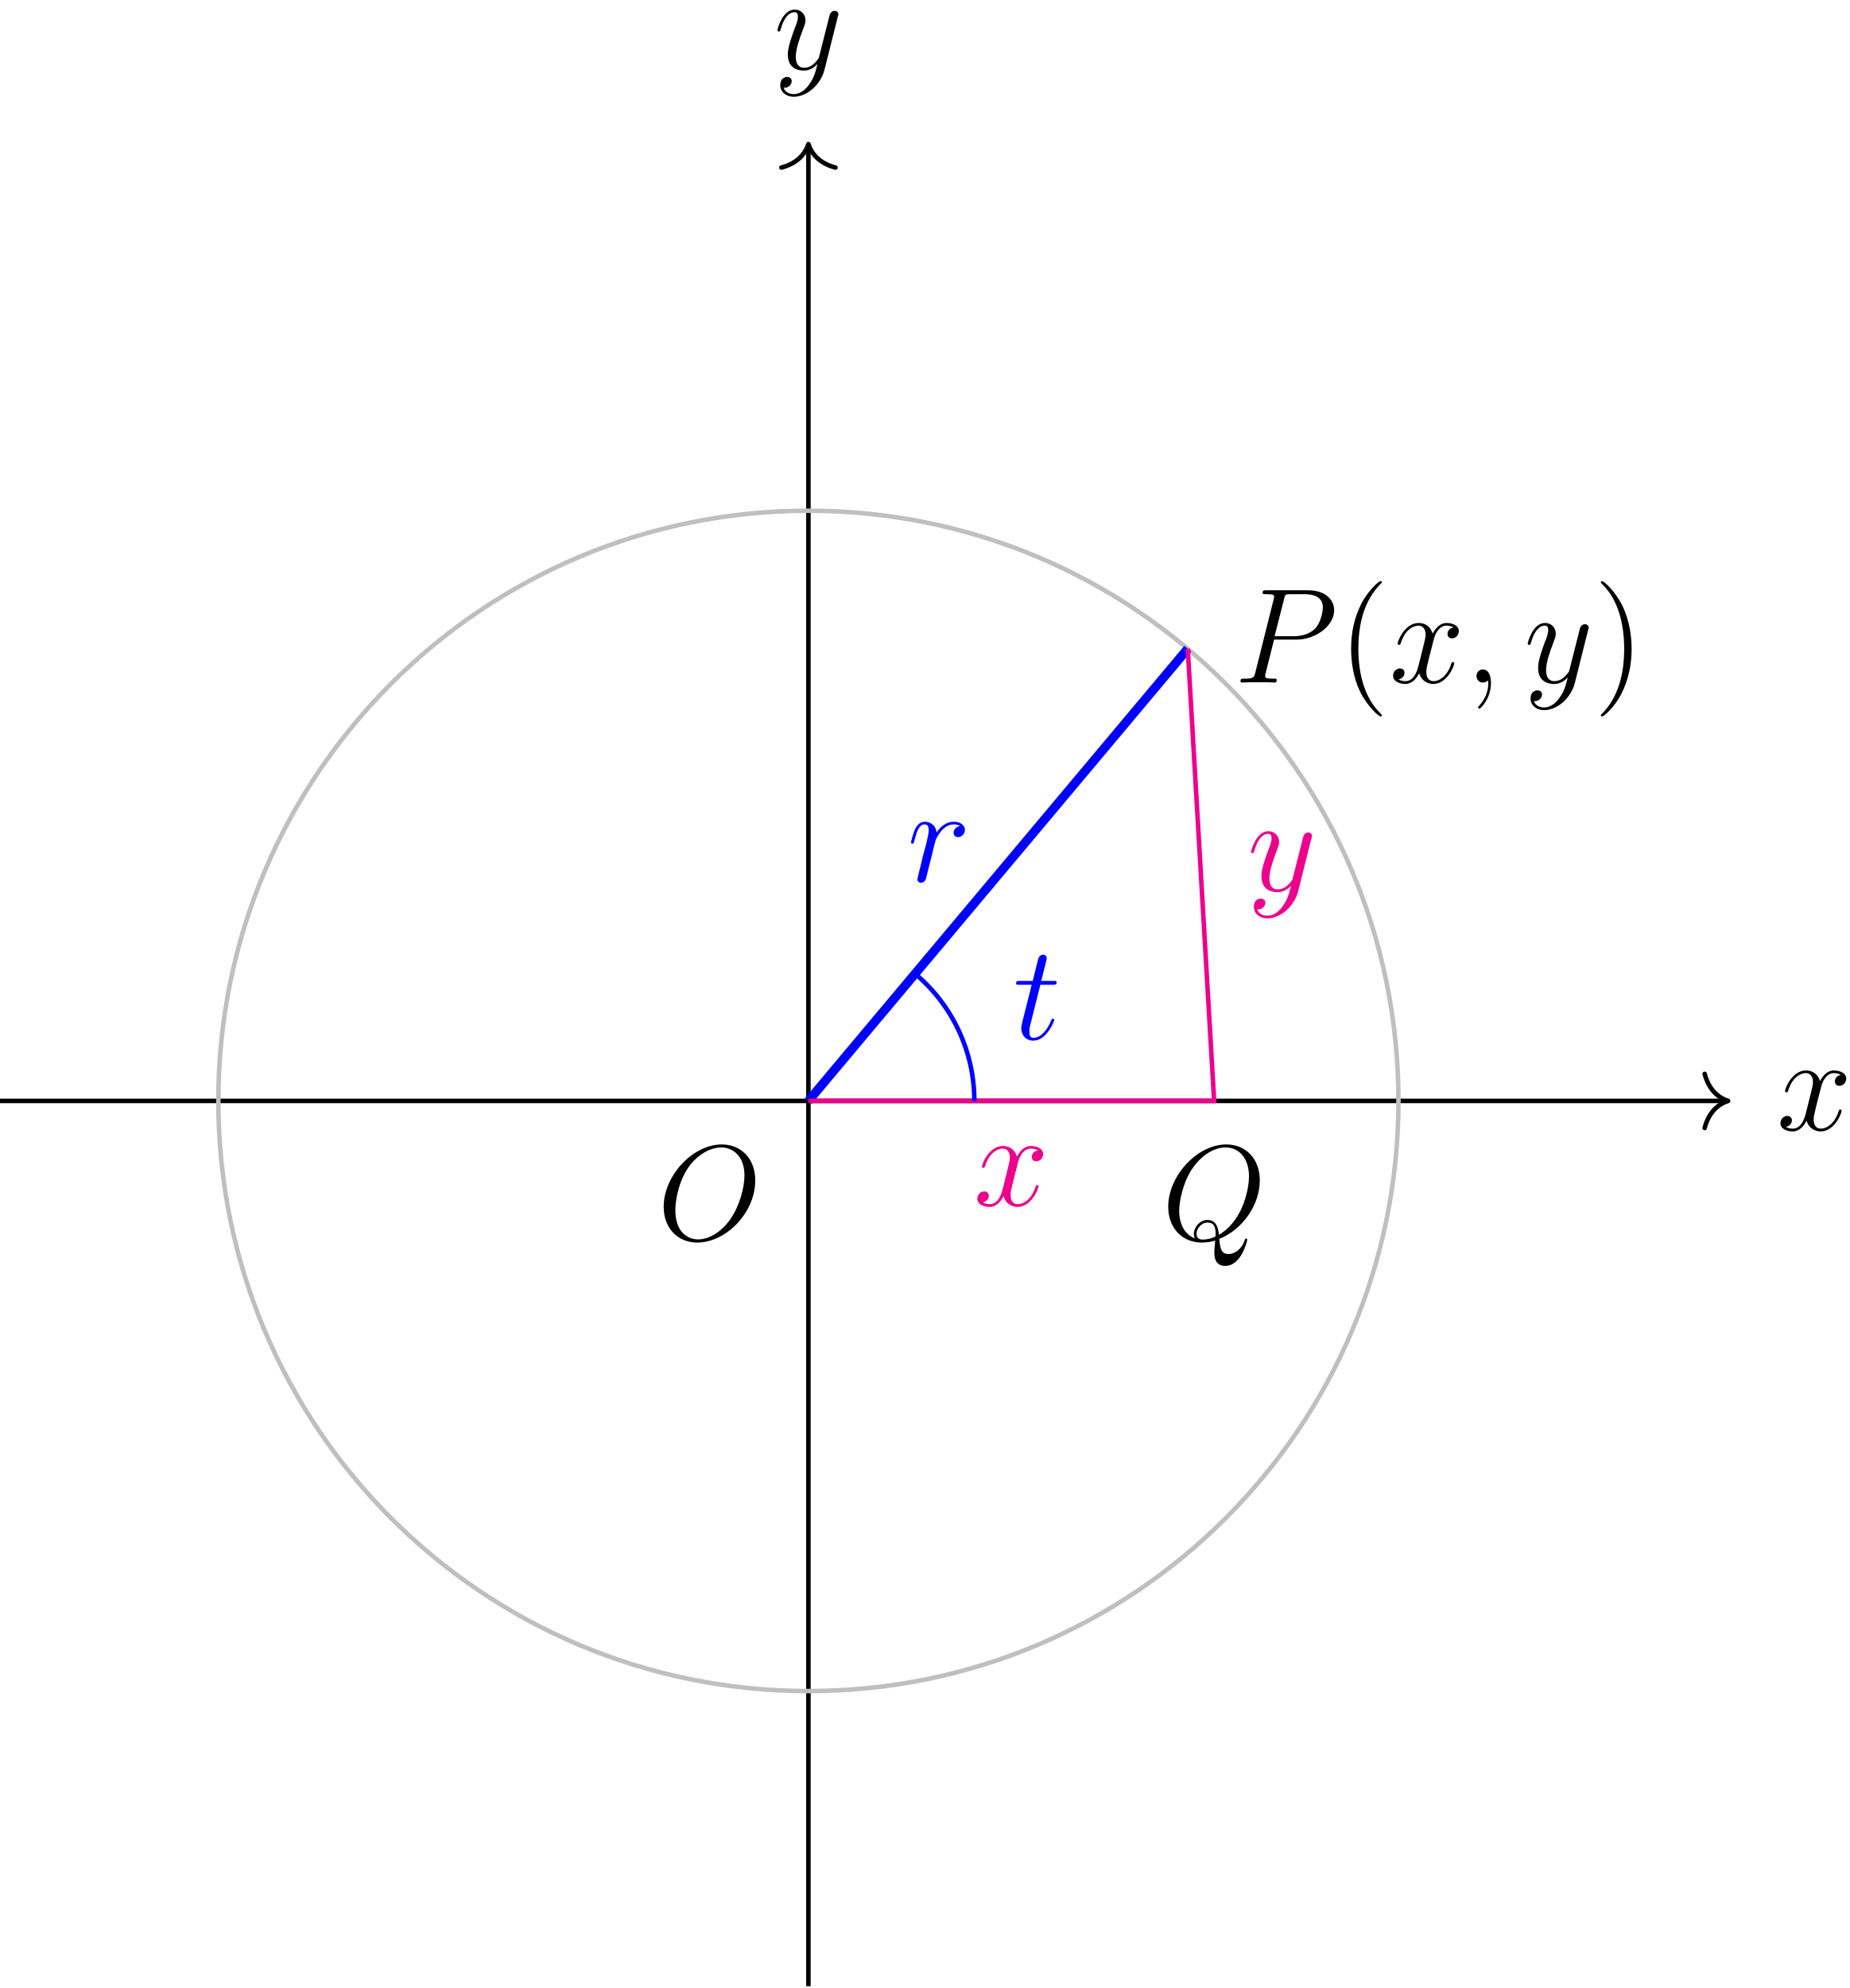
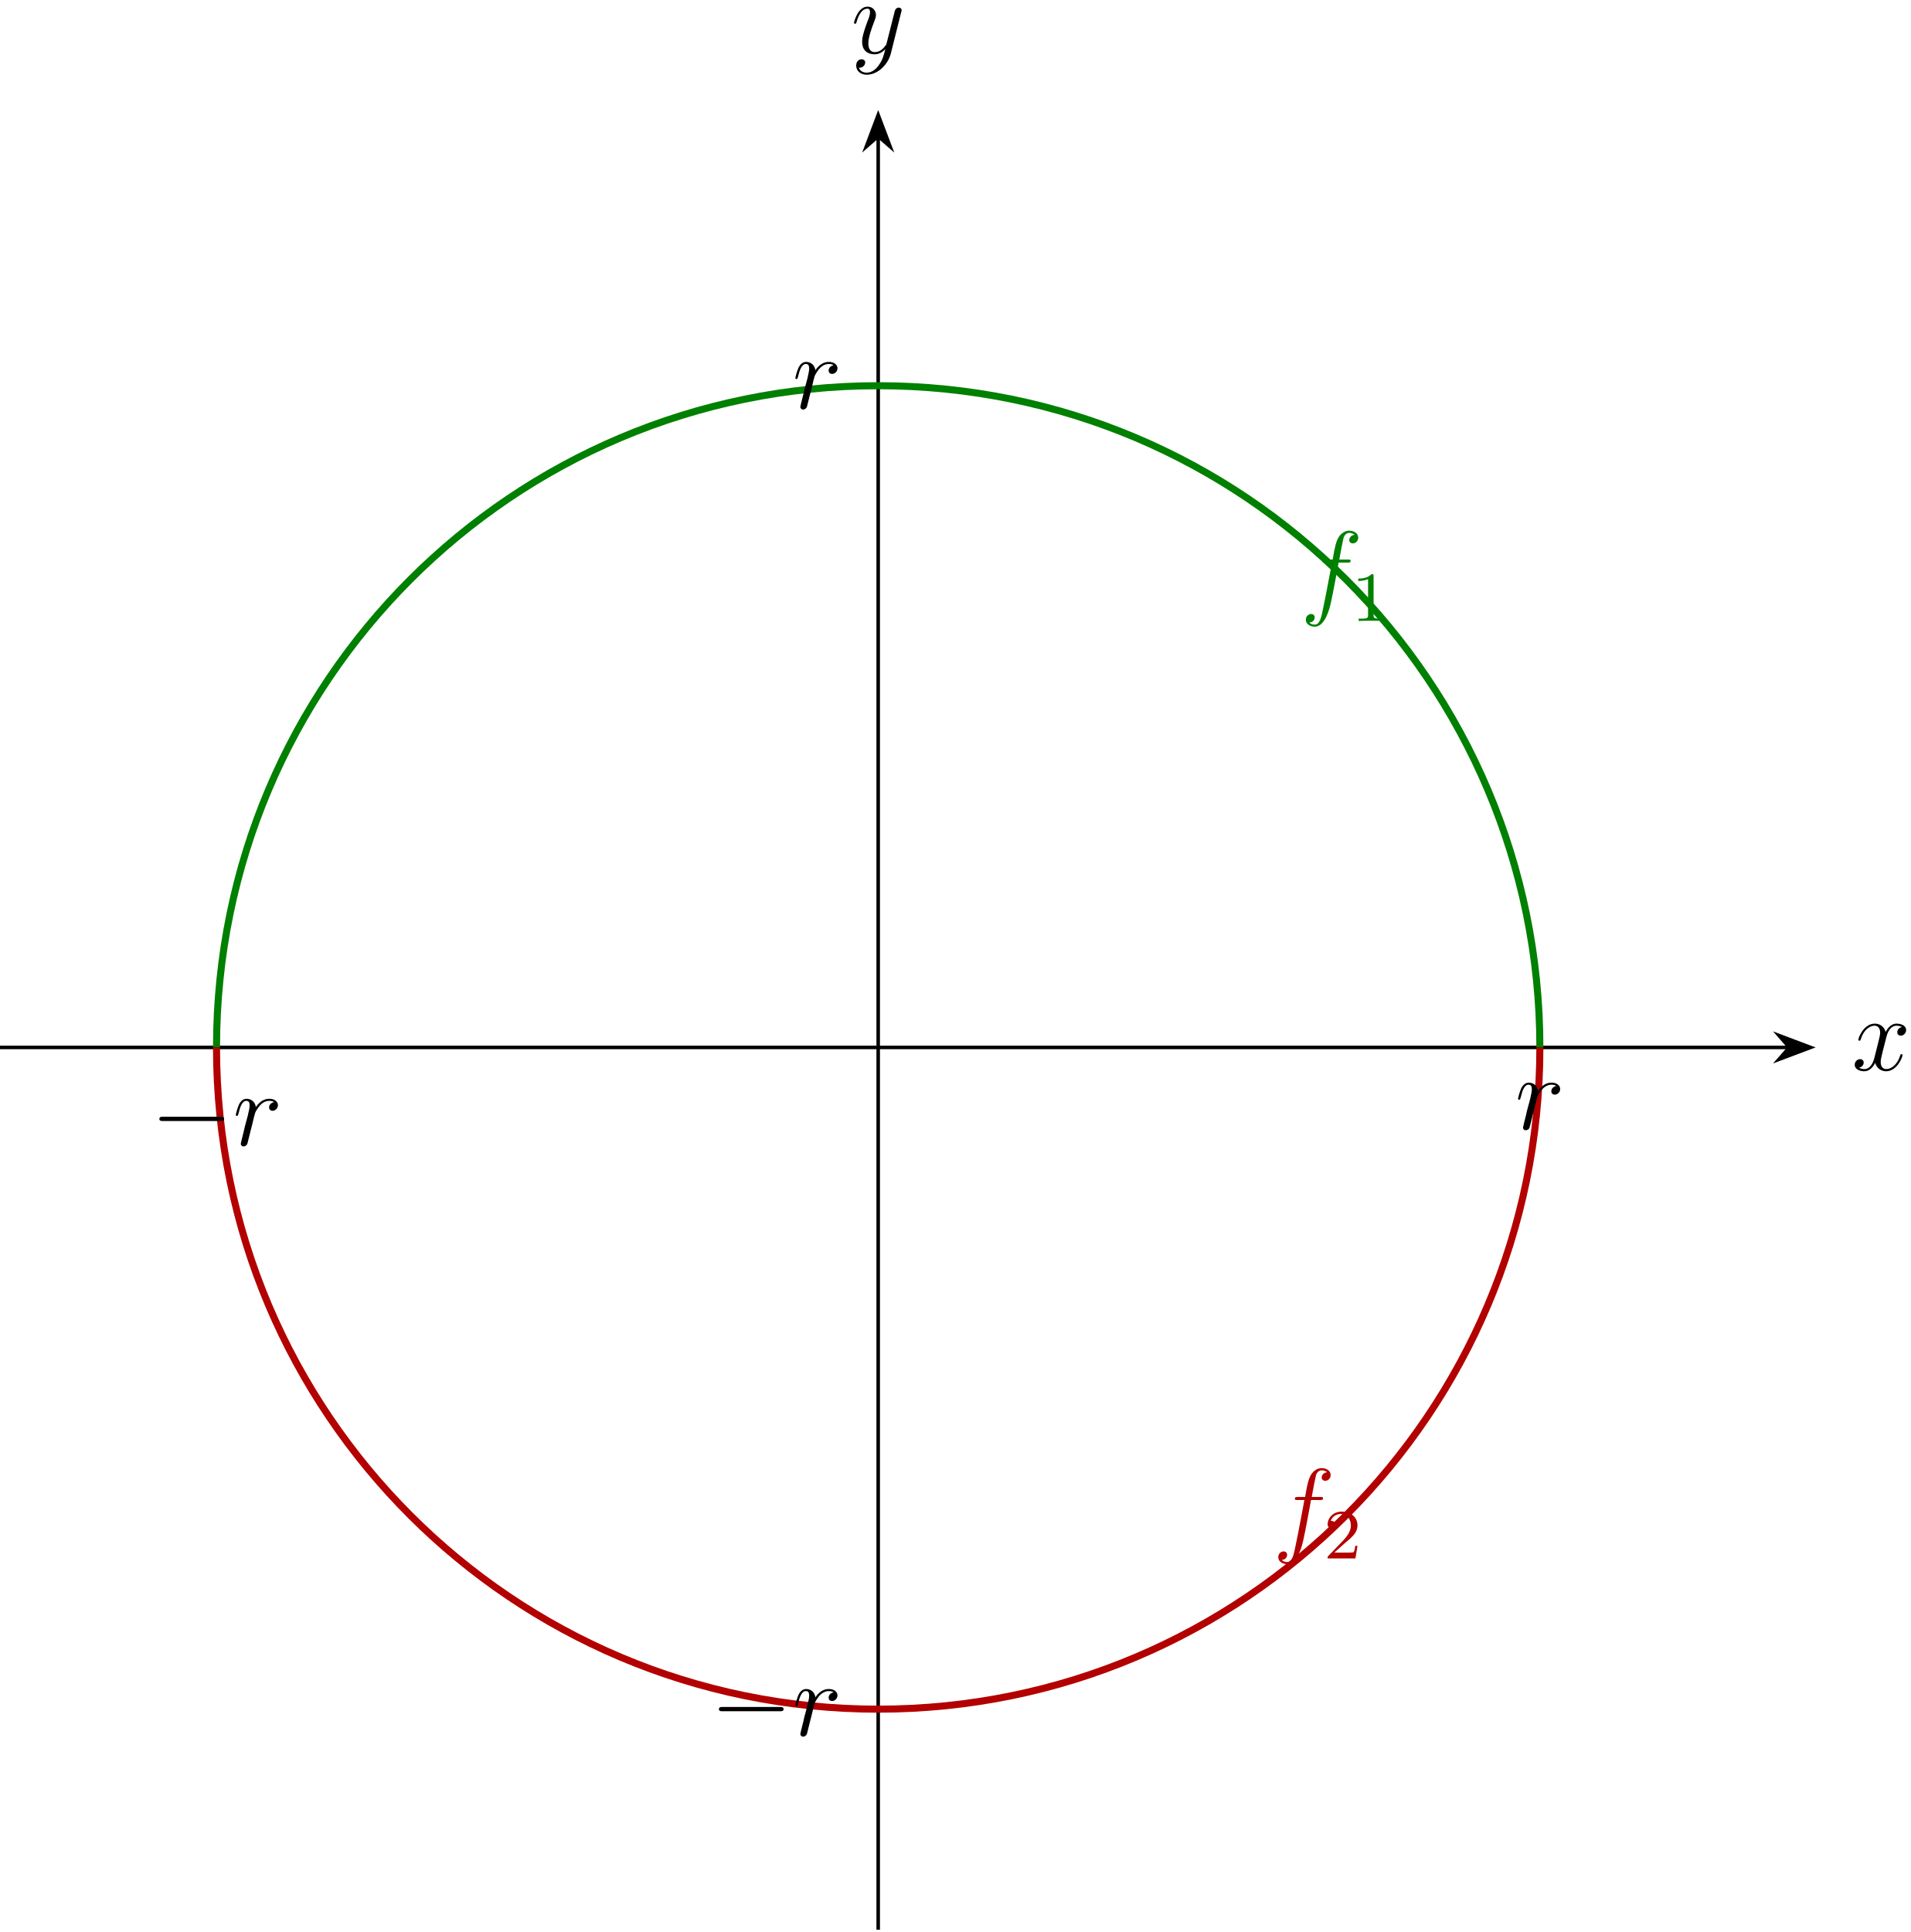
- <svg xmlns="http://www.w3.org/2000/svg" xmlns:xlink="http://www.w3.org/1999/xlink" width="163.467pt" height="175.69pt" viewBox="0 0 163.467 175.69">
+ <svg xmlns="http://www.w3.org/2000/svg" xmlns:xlink="http://www.w3.org/1999/xlink" width="216.054pt" height="218.494pt" viewBox="0 0 216.054 218.494">
  <defs>
    <g>
      <g id="glyph-0-0">
        <path d="M 5.672 -4.875 C 5.281 -4.812 5.141 -4.516 5.141 -4.297 C 5.141 -4 5.359 -3.906 5.531 -3.906 C 5.891 -3.906 6.141 -4.219 6.141 -4.547 C 6.141 -5.047 5.562 -5.266 5.062 -5.266 C 4.344 -5.266 3.938 -4.547 3.828 -4.328 C 3.547 -5.219 2.812 -5.266 2.594 -5.266 C 1.375 -5.266 0.734 -3.703 0.734 -3.438 C 0.734 -3.391 0.781 -3.328 0.859 -3.328 C 0.953 -3.328 0.984 -3.406 1 -3.453 C 1.406 -4.781 2.219 -5.031 2.562 -5.031 C 3.094 -5.031 3.203 -4.531 3.203 -4.25 C 3.203 -3.984 3.125 -3.703 2.984 -3.125 L 2.578 -1.5 C 2.406 -0.781 2.062 -0.125 1.422 -0.125 C 1.359 -0.125 1.062 -0.125 0.812 -0.281 C 1.25 -0.359 1.344 -0.719 1.344 -0.859 C 1.344 -1.094 1.156 -1.25 0.938 -1.25 C 0.641 -1.25 0.328 -0.984 0.328 -0.609 C 0.328 -0.109 0.891 0.125 1.406 0.125 C 1.984 0.125 2.391 -0.328 2.641 -0.828 C 2.828 -0.125 3.438 0.125 3.875 0.125 C 5.094 0.125 5.734 -1.453 5.734 -1.703 C 5.734 -1.766 5.688 -1.812 5.625 -1.812 C 5.516 -1.812 5.5 -1.75 5.469 -1.656 C 5.141 -0.609 4.453 -0.125 3.906 -0.125 C 3.484 -0.125 3.266 -0.438 3.266 -0.922 C 3.266 -1.188 3.312 -1.375 3.5 -2.156 L 3.922 -3.797 C 4.094 -4.5 4.5 -5.031 5.062 -5.031 C 5.078 -5.031 5.422 -5.031 5.672 -4.875 Z M 5.672 -4.875 " />
      </g>
      <g id="glyph-0-1">
        <path d="M 3.141 1.344 C 2.828 1.797 2.359 2.203 1.766 2.203 C 1.625 2.203 1.047 2.172 0.875 1.625 C 0.906 1.641 0.969 1.641 0.984 1.641 C 1.344 1.641 1.594 1.328 1.594 1.047 C 1.594 0.781 1.359 0.688 1.188 0.688 C 0.984 0.688 0.578 0.828 0.578 1.406 C 0.578 2.016 1.094 2.438 1.766 2.438 C 2.969 2.438 4.172 1.344 4.5 0.016 L 5.672 -4.656 C 5.688 -4.703 5.719 -4.781 5.719 -4.859 C 5.719 -5.031 5.562 -5.156 5.391 -5.156 C 5.281 -5.156 5.031 -5.109 4.938 -4.75 L 4.047 -1.234 C 4 -1.016 4 -0.984 3.891 -0.859 C 3.656 -0.531 3.266 -0.125 2.688 -0.125 C 2.016 -0.125 1.953 -0.781 1.953 -1.094 C 1.953 -1.781 2.281 -2.703 2.609 -3.562 C 2.734 -3.906 2.812 -4.078 2.812 -4.312 C 2.812 -4.812 2.453 -5.266 1.859 -5.266 C 0.766 -5.266 0.328 -3.531 0.328 -3.438 C 0.328 -3.391 0.375 -3.328 0.453 -3.328 C 0.562 -3.328 0.578 -3.375 0.625 -3.547 C 0.906 -4.547 1.359 -5.031 1.828 -5.031 C 1.938 -5.031 2.141 -5.031 2.141 -4.641 C 2.141 -4.328 2.016 -3.984 1.828 -3.531 C 1.25 -1.953 1.25 -1.562 1.25 -1.281 C 1.25 -0.141 2.062 0.125 2.656 0.125 C 3 0.125 3.438 0.016 3.844 -0.438 L 3.859 -0.422 C 3.688 0.281 3.562 0.75 3.141 1.344 Z M 3.141 1.344 " />
      </g>
      <g id="glyph-0-2">
-         <path d="M 2.406 -4.812 L 3.5 -4.812 C 3.734 -4.812 3.844 -4.812 3.844 -5.016 C 3.844 -5.156 3.781 -5.156 3.531 -5.156 L 2.484 -5.156 L 2.922 -6.891 C 2.969 -7.062 2.969 -7.094 2.969 -7.172 C 2.969 -7.359 2.828 -7.469 2.672 -7.469 C 2.562 -7.469 2.297 -7.438 2.203 -7.047 L 1.734 -5.156 L 0.609 -5.156 C 0.375 -5.156 0.266 -5.156 0.266 -4.922 C 0.266 -4.812 0.344 -4.812 0.578 -4.812 L 1.641 -4.812 L 0.844 -1.656 C 0.75 -1.234 0.719 -1.109 0.719 -0.953 C 0.719 -0.391 1.109 0.125 1.781 0.125 C 2.984 0.125 3.641 -1.625 3.641 -1.703 C 3.641 -1.781 3.578 -1.812 3.516 -1.812 C 3.484 -1.812 3.438 -1.812 3.422 -1.766 C 3.406 -1.75 3.391 -1.75 3.312 -1.547 C 3.062 -0.953 2.516 -0.125 1.812 -0.125 C 1.453 -0.125 1.438 -0.422 1.438 -0.688 C 1.438 -0.688 1.438 -0.922 1.469 -1.062 Z M 2.406 -4.812 " />
+         <path d="M 5.328 -4.812 C 5.562 -4.812 5.672 -4.812 5.672 -5.031 C 5.672 -5.156 5.562 -5.156 5.359 -5.156 L 4.391 -5.156 C 4.609 -6.391 4.781 -7.234 4.875 -7.609 C 4.953 -7.906 5.203 -8.172 5.516 -8.172 C 5.766 -8.172 6.016 -8.062 6.125 -7.953 C 5.672 -7.906 5.516 -7.562 5.516 -7.359 C 5.516 -7.125 5.703 -6.984 5.922 -6.984 C 6.172 -6.984 6.531 -7.188 6.531 -7.641 C 6.531 -8.141 6.031 -8.422 5.5 -8.422 C 4.984 -8.422 4.484 -8.031 4.25 -7.562 C 4.031 -7.141 3.906 -6.719 3.641 -5.156 L 2.828 -5.156 C 2.609 -5.156 2.484 -5.156 2.484 -4.938 C 2.484 -4.812 2.562 -4.812 2.797 -4.812 L 3.562 -4.812 C 3.344 -3.688 2.859 -0.984 2.578 0.281 C 2.375 1.328 2.203 2.203 1.609 2.203 C 1.562 2.203 1.219 2.203 1 1.969 C 1.609 1.922 1.609 1.406 1.609 1.391 C 1.609 1.141 1.438 1 1.203 1 C 0.969 1 0.609 1.203 0.609 1.656 C 0.609 2.172 1.141 2.438 1.609 2.438 C 2.828 2.438 3.328 0.25 3.453 -0.344 C 3.672 -1.266 4.25 -4.453 4.312 -4.812 Z M 5.328 -4.812 " />
      </g>
      <g id="glyph-0-3">
-         <path d="M 8.672 -5.234 C 8.672 -7.203 7.391 -8.422 5.719 -8.422 C 3.156 -8.422 0.578 -5.672 0.578 -2.906 C 0.578 -1.031 1.812 0.25 3.547 0.25 C 6.062 0.25 8.672 -2.359 8.672 -5.234 Z M 3.625 -0.031 C 2.641 -0.031 1.609 -0.734 1.609 -2.609 C 1.609 -3.688 2 -5.469 2.969 -6.672 C 3.844 -7.719 4.859 -8.156 5.656 -8.156 C 6.703 -8.156 7.719 -7.391 7.719 -5.672 C 7.719 -4.609 7.266 -2.938 6.469 -1.812 C 5.594 -0.578 4.5 -0.031 3.625 -0.031 Z M 3.625 -0.031 " />
-       </g>
-       <g id="glyph-0-4">
-         <path d="M 5.094 -0.078 C 7.141 -0.891 8.672 -3.078 8.672 -5.234 C 8.672 -7.203 7.391 -8.422 5.719 -8.422 C 3.156 -8.422 0.578 -5.672 0.578 -2.906 C 0.578 -1.031 1.812 0.25 3.547 0.25 C 3.953 0.25 4.344 0.188 4.734 0.078 C 4.656 0.781 4.656 0.844 4.656 1.078 C 4.656 1.422 4.656 2.312 5.625 2.312 C 7.047 2.312 7.562 0.078 7.562 0.016 C 7.562 -0.062 7.516 -0.109 7.453 -0.109 C 7.391 -0.109 7.359 -0.047 7.328 0.078 C 7.062 0.844 6.438 1.266 5.922 1.266 C 5.312 1.266 5.156 0.844 5.094 -0.078 Z M 2.938 -0.125 C 2 -0.453 1.547 -1.453 1.547 -2.547 C 1.547 -3.375 1.859 -4.969 2.641 -6.188 C 3.531 -7.547 4.703 -8.156 5.641 -8.156 C 6.891 -8.156 7.719 -7.141 7.719 -5.594 C 7.719 -4.703 7.297 -1.75 5.062 -0.438 C 5 -1.047 4.828 -1.75 4.047 -1.75 C 3.391 -1.75 2.844 -1.109 2.844 -0.531 C 2.844 -0.391 2.891 -0.219 2.938 -0.125 Z M 4.75 -0.281 C 4.328 -0.078 3.953 -0.016 3.625 -0.016 C 3.5 -0.016 3.078 -0.016 3.078 -0.531 C 3.078 -0.969 3.5 -1.516 4.047 -1.516 C 4.641 -1.516 4.766 -1.109 4.766 -0.516 C 4.766 -0.438 4.766 -0.344 4.75 -0.281 Z M 4.75 -0.281 " />
-       </g>
-       <g id="glyph-0-5">
-         <path d="M 3.531 -3.797 L 5.547 -3.797 C 7.203 -3.797 8.844 -5.016 8.844 -6.391 C 8.844 -7.312 8.062 -8.156 6.547 -8.156 L 2.859 -8.156 C 2.625 -8.156 2.516 -8.156 2.516 -7.938 C 2.516 -7.812 2.625 -7.812 2.812 -7.812 C 3.531 -7.812 3.531 -7.719 3.531 -7.594 C 3.531 -7.562 3.531 -7.5 3.484 -7.312 L 1.875 -0.891 C 1.766 -0.469 1.75 -0.344 0.906 -0.344 C 0.688 -0.344 0.562 -0.344 0.562 -0.125 C 0.562 0 0.672 0 0.734 0 C 0.969 0 1.203 -0.031 1.438 -0.031 L 2.828 -0.031 C 3.062 -0.031 3.312 0 3.531 0 C 3.641 0 3.766 0 3.766 -0.234 C 3.766 -0.344 3.656 -0.344 3.484 -0.344 C 2.766 -0.344 2.75 -0.438 2.75 -0.547 C 2.75 -0.609 2.766 -0.688 2.766 -0.75 Z M 4.406 -7.344 C 4.5 -7.797 4.547 -7.812 5.016 -7.812 L 6.203 -7.812 C 7.094 -7.812 7.844 -7.531 7.844 -6.641 C 7.844 -6.328 7.688 -5.312 7.141 -4.75 C 6.938 -4.547 6.359 -4.094 5.266 -4.094 L 3.578 -4.094 Z M 4.406 -7.344 " />
-       </g>
-       <g id="glyph-0-6">
-         <path d="M 2.328 0.047 C 2.328 -0.641 2.109 -1.156 1.609 -1.156 C 1.234 -1.156 1.047 -0.844 1.047 -0.578 C 1.047 -0.328 1.219 0 1.625 0 C 1.781 0 1.906 -0.047 2.016 -0.156 C 2.047 -0.172 2.062 -0.172 2.062 -0.172 C 2.094 -0.172 2.094 -0.016 2.094 0.047 C 2.094 0.438 2.016 1.219 1.328 2 C 1.188 2.141 1.188 2.156 1.188 2.188 C 1.188 2.25 1.25 2.312 1.312 2.312 C 1.406 2.312 2.328 1.422 2.328 0.047 Z M 2.328 0.047 " />
-       </g>
-       <g id="glyph-0-7">
        <path d="M 4.656 -4.891 C 4.281 -4.812 4.094 -4.547 4.094 -4.297 C 4.094 -4 4.312 -3.906 4.484 -3.906 C 4.812 -3.906 5.094 -4.203 5.094 -4.547 C 5.094 -4.938 4.719 -5.266 4.125 -5.266 C 3.641 -5.266 3.094 -5.062 2.594 -4.328 C 2.516 -4.953 2.031 -5.266 1.547 -5.266 C 1.094 -5.266 0.844 -4.906 0.703 -4.656 C 0.5 -4.219 0.328 -3.5 0.328 -3.438 C 0.328 -3.391 0.375 -3.328 0.453 -3.328 C 0.547 -3.328 0.562 -3.344 0.641 -3.625 C 0.812 -4.344 1.047 -5.031 1.516 -5.031 C 1.812 -5.031 1.891 -4.828 1.891 -4.484 C 1.891 -4.219 1.766 -3.75 1.688 -3.375 L 1.344 -2.094 C 1.297 -1.859 1.172 -1.328 1.109 -1.109 C 1.031 -0.797 0.891 -0.234 0.891 -0.172 C 0.891 -0.016 1.031 0.125 1.203 0.125 C 1.344 0.125 1.562 0.031 1.641 -0.203 C 1.672 -0.297 2.109 -2.109 2.188 -2.375 C 2.25 -2.641 2.312 -2.891 2.375 -3.156 C 2.422 -3.328 2.469 -3.516 2.516 -3.672 C 2.547 -3.781 2.875 -4.359 3.172 -4.625 C 3.312 -4.75 3.625 -5.031 4.109 -5.031 C 4.297 -5.031 4.5 -5 4.656 -4.891 Z M 4.656 -4.891 " />
      </g>
      <g id="glyph-1-0">
-         <path d="M 3.891 2.906 C 3.891 2.875 3.891 2.844 3.688 2.641 C 2.484 1.438 1.812 -0.531 1.812 -2.969 C 1.812 -5.297 2.375 -7.297 3.766 -8.703 C 3.891 -8.812 3.891 -8.828 3.891 -8.875 C 3.891 -8.938 3.828 -8.969 3.781 -8.969 C 3.625 -8.969 2.641 -8.109 2.062 -6.938 C 1.453 -5.719 1.172 -4.453 1.172 -2.969 C 1.172 -1.906 1.344 -0.484 1.953 0.781 C 2.672 2.219 3.641 3 3.781 3 C 3.828 3 3.891 2.969 3.891 2.906 Z M 3.891 2.906 " />
+         <path d="M 2.5 -5.078 C 2.5 -5.297 2.484 -5.297 2.266 -5.297 C 1.938 -4.984 1.516 -4.797 0.766 -4.797 L 0.766 -4.531 C 0.984 -4.531 1.406 -4.531 1.875 -4.734 L 1.875 -0.656 C 1.875 -0.359 1.844 -0.266 1.094 -0.266 L 0.812 -0.266 L 0.812 0 C 1.141 -0.031 1.828 -0.031 2.188 -0.031 C 2.547 -0.031 3.234 -0.031 3.562 0 L 3.562 -0.266 L 3.281 -0.266 C 2.531 -0.266 2.5 -0.359 2.5 -0.656 Z M 2.5 -5.078 " />
      </g>
      <g id="glyph-1-1">
-         <path d="M 3.375 -2.969 C 3.375 -3.891 3.25 -5.359 2.578 -6.75 C 1.875 -8.188 0.891 -8.969 0.766 -8.969 C 0.719 -8.969 0.656 -8.938 0.656 -8.875 C 0.656 -8.828 0.656 -8.812 0.859 -8.609 C 2.062 -7.406 2.719 -5.422 2.719 -2.984 C 2.719 -0.672 2.156 1.328 0.781 2.734 C 0.656 2.844 0.656 2.875 0.656 2.906 C 0.656 2.969 0.719 3 0.766 3 C 0.922 3 1.906 2.141 2.484 0.969 C 3.094 -0.25 3.375 -1.547 3.375 -2.969 Z M 3.375 -2.969 " />
+         <path d="M 2.25 -1.625 C 2.375 -1.75 2.703 -2.016 2.844 -2.125 C 3.328 -2.578 3.797 -3.016 3.797 -3.734 C 3.797 -4.688 3 -5.297 2.016 -5.297 C 1.047 -5.297 0.422 -4.578 0.422 -3.859 C 0.422 -3.469 0.734 -3.422 0.844 -3.422 C 1.016 -3.422 1.266 -3.531 1.266 -3.844 C 1.266 -4.25 0.859 -4.25 0.766 -4.25 C 1 -4.844 1.531 -5.031 1.922 -5.031 C 2.656 -5.031 3.047 -4.406 3.047 -3.734 C 3.047 -2.906 2.469 -2.297 1.516 -1.344 L 0.516 -0.297 C 0.422 -0.219 0.422 -0.203 0.422 0 L 3.562 0 L 3.797 -1.422 L 3.547 -1.422 C 3.531 -1.266 3.469 -0.875 3.375 -0.719 C 3.328 -0.656 2.719 -0.656 2.594 -0.656 L 1.172 -0.656 Z M 2.25 -1.625 " />
+       </g>
+       <g id="glyph-2-0">
+         <path d="M 7.875 -2.75 C 8.078 -2.75 8.297 -2.75 8.297 -2.984 C 8.297 -3.234 8.078 -3.234 7.875 -3.234 L 1.406 -3.234 C 1.203 -3.234 0.984 -3.234 0.984 -2.984 C 0.984 -2.75 1.203 -2.75 1.406 -2.75 Z M 7.875 -2.75 " />
      </g>
    </g>
    <clipPath id="clip-0">
-       <path clip-rule="nonzero" d="M 157 94 L 163.199 94 L 163.199 100 L 157 100 Z M 157 94 " />
+       <path clip-rule="nonzero" d="M 209 115 L 215.582 115 L 215.582 122 L 209 122 Z M 209 115 " />
    </clipPath>
    <clipPath id="clip-1">
-       <path clip-rule="nonzero" d="M 71 12 L 72 12 L 72 175.535 L 71 175.535 Z M 71 12 " />
+       <path clip-rule="nonzero" d="M 99 15 L 100 15 L 100 218.242 L 99 218.242 Z M 99 15 " />
    </clipPath>
  </defs>
-   <path fill="none" stroke-width="0.399" stroke-linecap="butt" stroke-linejoin="miter" stroke="rgb(0%, 0%, 0%)" stroke-opacity="1" stroke-miterlimit="10" d="M -71.717 0 L 81.099 0 " transform="matrix(1, 0, 0, -1, 71.4595, 97.293)" />
-   <path fill="none" stroke-width="0.399" stroke-linecap="round" stroke-linejoin="round" stroke="rgb(0%, 0%, 0%)" stroke-opacity="1" stroke-miterlimit="10" d="M -2.073 2.391 C -1.694 0.957 -0.851 0.277 0.001 0 C -0.851 -0.277 -1.694 -0.957 -2.073 -2.391 " transform="matrix(1, 0, 0, -1, 152.7569, 97.293)" />
+   <path fill="none" stroke-width="0.399" stroke-linecap="butt" stroke-linejoin="miter" stroke="rgb(0%, 0%, 0%)" stroke-opacity="1" stroke-miterlimit="10" d="M -99.783 -0.001 L 102.955 -0.001 " transform="matrix(1, 0, 0, -1, 99.326, 118.456)" />
+   <path fill-rule="nonzero" fill="rgb(0%, 0%, 0%)" fill-opacity="1" stroke-width="0.399" stroke-linecap="butt" stroke-linejoin="miter" stroke="rgb(0%, 0%, 0%)" stroke-opacity="1" stroke-miterlimit="10" d="M 4.216 -0.001 L 0.642 1.347 L 1.818 -0.001 L 0.642 -1.345 Z M 4.216 -0.001 " transform="matrix(1, 0, 0, -1, 200.5614, 118.456)" />
  <g clip-path="url(#clip-0)">
    <g fill="rgb(0%, 0%, 0%)" fill-opacity="1">
-       <use xlink:href="#glyph-0-0" x="157.055" y="99.867" />
+       <use xlink:href="#glyph-0-0" x="209.442" y="121.029" />
    </g>
  </g>
  <g clip-path="url(#clip-1)">
-     <path fill="none" stroke-width="0.399" stroke-linecap="butt" stroke-linejoin="miter" stroke="rgb(0%, 0%, 0%)" stroke-opacity="1" stroke-miterlimit="10" d="M 0.001 -78.238 L 0.001 84.359 " transform="matrix(1, 0, 0, -1, 71.4595, 97.293)" />
+     <path fill="none" stroke-width="0.399" stroke-linecap="butt" stroke-linejoin="miter" stroke="rgb(0%, 0%, 0%)" stroke-opacity="1" stroke-miterlimit="10" d="M -0.002 -99.782 L -0.002 102.952 " transform="matrix(1, 0, 0, -1, 99.326, 118.456)" />
  </g>
-   <path fill="none" stroke-width="0.399" stroke-linecap="round" stroke-linejoin="round" stroke="rgb(0%, 0%, 0%)" stroke-opacity="1" stroke-miterlimit="10" d="M -2.073 2.389 C -1.694 0.956 -0.85 0.28 0.001 -0.001 C -0.85 -0.279 -1.694 -0.955 -2.073 -2.392 " transform="matrix(0, -1, -1, 0, 71.4595, 12.73558)" />
+   <path fill-rule="nonzero" fill="rgb(0%, 0%, 0%)" fill-opacity="1" stroke-width="0.399" stroke-linecap="butt" stroke-linejoin="miter" stroke="rgb(0%, 0%, 0%)" stroke-opacity="1" stroke-miterlimit="10" d="M 4.213 0.002 L 0.643 1.346 L 1.818 0.002 L 0.643 -1.346 Z M 4.213 0.002 " transform="matrix(0, -1, -1, 0, 99.326, 17.22065)" />
  <g fill="rgb(0%, 0%, 0%)" fill-opacity="1">
-     <use xlink:href="#glyph-0-1" x="68.391" y="6.113" />
+     <use xlink:href="#glyph-0-1" x="96.258" y="6.015" />
  </g>
-   <path fill="none" stroke-width="0.399" stroke-linecap="butt" stroke-linejoin="miter" stroke="rgb(75%, 75%, 75%)" stroke-opacity="1" stroke-miterlimit="10" d="M 52.158 0 C 52.158 28.805 28.806 52.156 0.001 52.156 C -28.807 52.156 -52.159 28.805 -52.159 0 C -52.159 -28.805 -28.807 -52.156 0.001 -52.156 C 28.806 -52.156 52.158 -28.805 52.158 0 Z M 52.158 0 " transform="matrix(1, 0, 0, -1, 71.4595, 97.293)" />
-   <path fill="none" stroke-width="0.797" stroke-linecap="butt" stroke-linejoin="miter" stroke="rgb(0%, 0%, 100%)" stroke-opacity="1" stroke-miterlimit="10" d="M 0.001 0 L 33.533 39.961 " transform="matrix(1, 0, 0, -1, 71.4595, 97.293)" />
-   <path fill="none" stroke-width="0.399" stroke-linecap="butt" stroke-linejoin="miter" stroke="rgb(92.549%, 0%, 54.9%)" stroke-opacity="1" stroke-miterlimit="10" d="M 33.533 39.961 L 35.865 0 L 0.001 0 " transform="matrix(1, 0, 0, -1, 71.4595, 97.293)" />
-   <path fill="none" stroke-width="0.399" stroke-linecap="butt" stroke-linejoin="miter" stroke="rgb(0%, 0%, 100%)" stroke-opacity="1" stroke-miterlimit="10" d="M 14.669 0 C 14.669 4.336 12.751 8.449 9.431 11.238 " transform="matrix(1, 0, 0, -1, 71.4595, 97.293)" />
-   <g fill="rgb(0%, 0%, 100%)" fill-opacity="1">
-     <use xlink:href="#glyph-0-2" x="89.556" y="91.842" />
+   <path fill="none" stroke-width="0.797" stroke-linecap="butt" stroke-linejoin="miter" stroke="rgb(0%, 50%, 0%)" stroke-opacity="1" stroke-miterlimit="10" d="M -74.838 -0.001 C -74.838 41.331 -41.33 74.835 -0.002 74.835 C 41.33 74.835 74.834 41.331 74.834 -0.001 " transform="matrix(1, 0, 0, -1, 99.326, 118.456)" />
+   <path fill="none" stroke-width="0.797" stroke-linecap="butt" stroke-linejoin="miter" stroke="rgb(70%, 0%, 0%)" stroke-opacity="1" stroke-miterlimit="10" d="M -74.838 -0.001 C -74.838 -41.333 -41.33 -74.837 -0.002 -74.837 C 41.33 -74.837 74.834 -41.333 74.834 -0.001 " transform="matrix(1, 0, 0, -1, 99.326, 118.456)" />
+   <g fill="rgb(0%, 50%, 0%)" fill-opacity="1">
+     <use xlink:href="#glyph-0-2" x="147.083" y="68.436" />
+   </g>
+   <g fill="rgb(0%, 50%, 0%)" fill-opacity="1">
+     <use xlink:href="#glyph-1-0" x="152.853" y="70.23" />
+   </g>
+   <g fill="rgb(70%, 0%, 0%)" fill-opacity="1">
+     <use xlink:href="#glyph-0-2" x="143.965" y="174.452" />
+   </g>
+   <g fill="rgb(70%, 0%, 0%)" fill-opacity="1">
+     <use xlink:href="#glyph-1-1" x="149.735" y="176.246" />
  </g>
  <g fill="rgb(0%, 0%, 0%)" fill-opacity="1">
-     <use xlink:href="#glyph-0-3" x="58.089" y="109.562" />
+     <use xlink:href="#glyph-2-0" x="17.042" y="129.529" />
  </g>
  <g fill="rgb(0%, 0%, 0%)" fill-opacity="1">
-     <use xlink:href="#glyph-0-4" x="102.688" y="109.562" />
+     <use xlink:href="#glyph-0-3" x="26.341" y="129.529" />
  </g>
  <g fill="rgb(0%, 0%, 0%)" fill-opacity="1">
-     <use xlink:href="#glyph-0-5" x="109.091" y="60.321" />
+     <use xlink:href="#glyph-0-3" x="171.361" y="127.703" />
  </g>
  <g fill="rgb(0%, 0%, 0%)" fill-opacity="1">
-     <use xlink:href="#glyph-1-0" x="118.261" y="60.321" />
+     <use xlink:href="#glyph-0-3" x="89.626" y="46.194" />
  </g>
  <g fill="rgb(0%, 0%, 0%)" fill-opacity="1">
-     <use xlink:href="#glyph-0-0" x="122.814" y="60.321" />
-     <use xlink:href="#glyph-0-6" x="129.466" y="60.321" />
+     <use xlink:href="#glyph-2-0" x="80.327" y="196.279" />
  </g>
  <g fill="rgb(0%, 0%, 0%)" fill-opacity="1">
-     <use xlink:href="#glyph-0-1" x="134.714" y="60.321" />
-   </g>
-   <g fill="rgb(0%, 0%, 0%)" fill-opacity="1">
-     <use xlink:href="#glyph-1-1" x="140.852" y="60.321" />
-   </g>
-   <g fill="rgb(0%, 0%, 100%)" fill-opacity="1">
-     <use xlink:href="#glyph-0-7" x="80.201" y="77.888" />
-   </g>
-   <g fill="rgb(92.549%, 0%, 54.9%)" fill-opacity="1">
-     <use xlink:href="#glyph-0-0" x="86.066" y="106.54" />
-   </g>
-   <g fill="rgb(92.549%, 0%, 54.9%)" fill-opacity="1">
-     <use xlink:href="#glyph-0-1" x="110.257" y="78.724" />
+     <use xlink:href="#glyph-0-3" x="89.626" y="196.279" />
  </g>
</svg>
